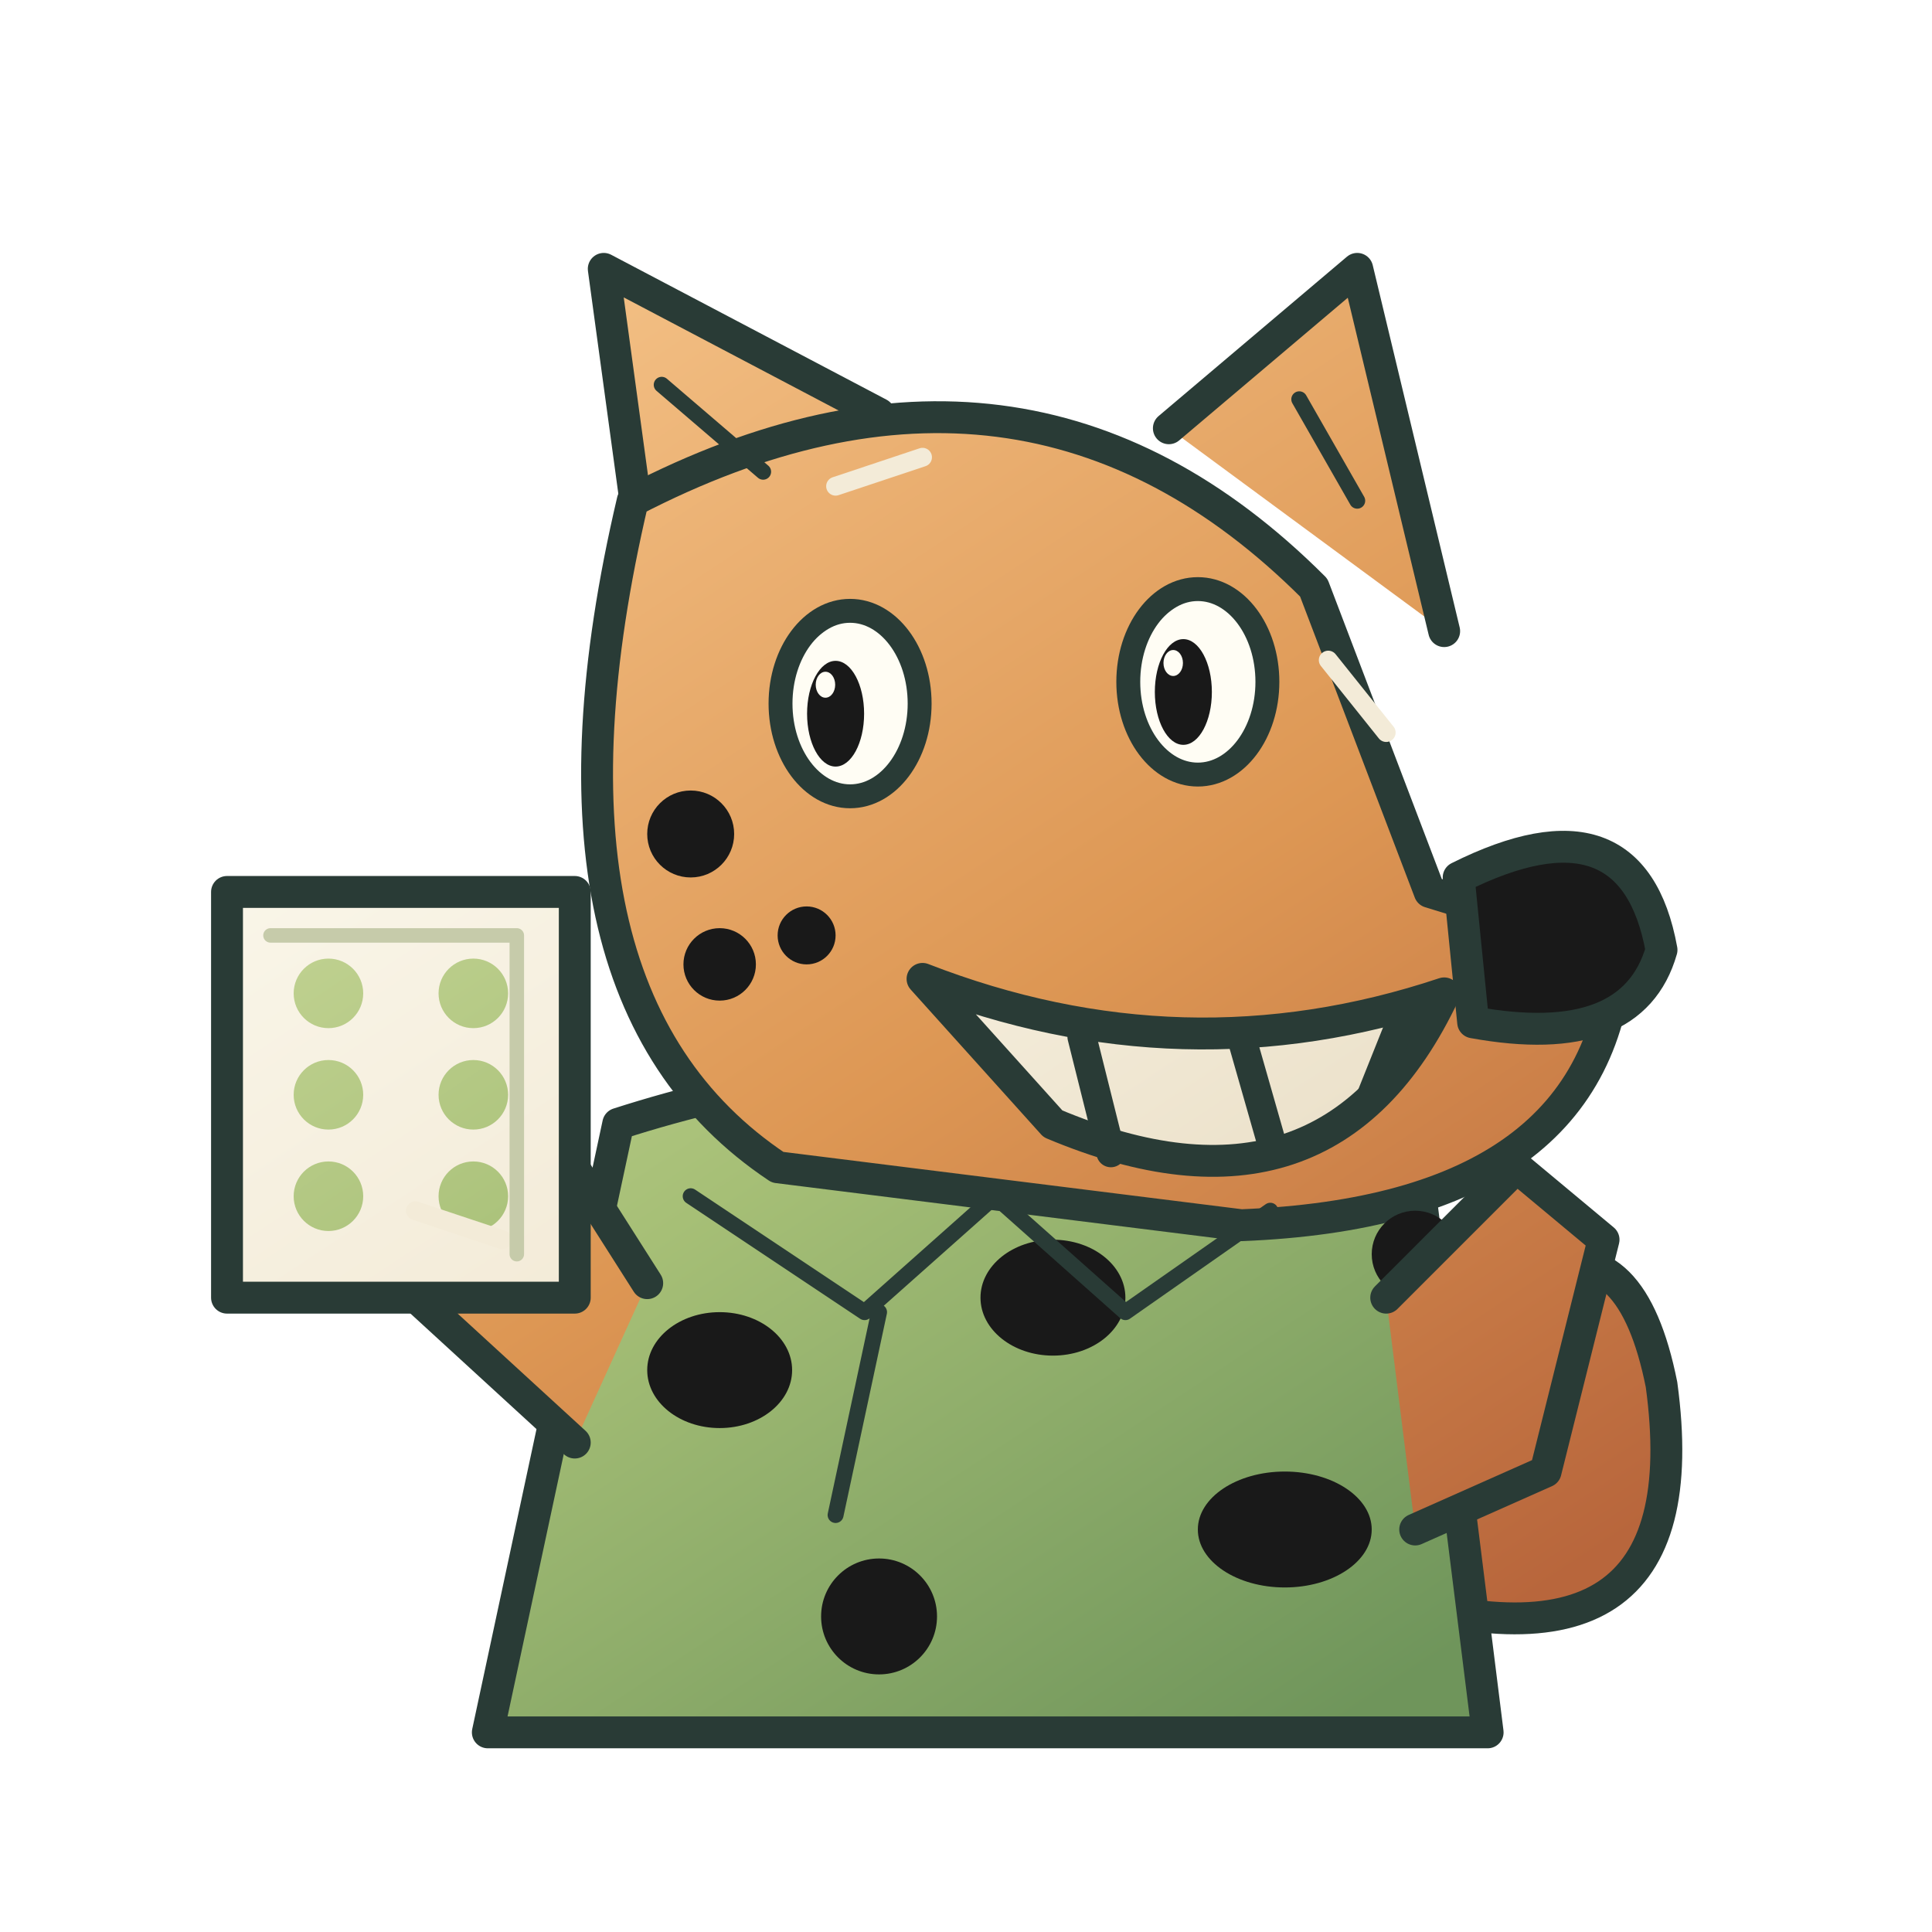
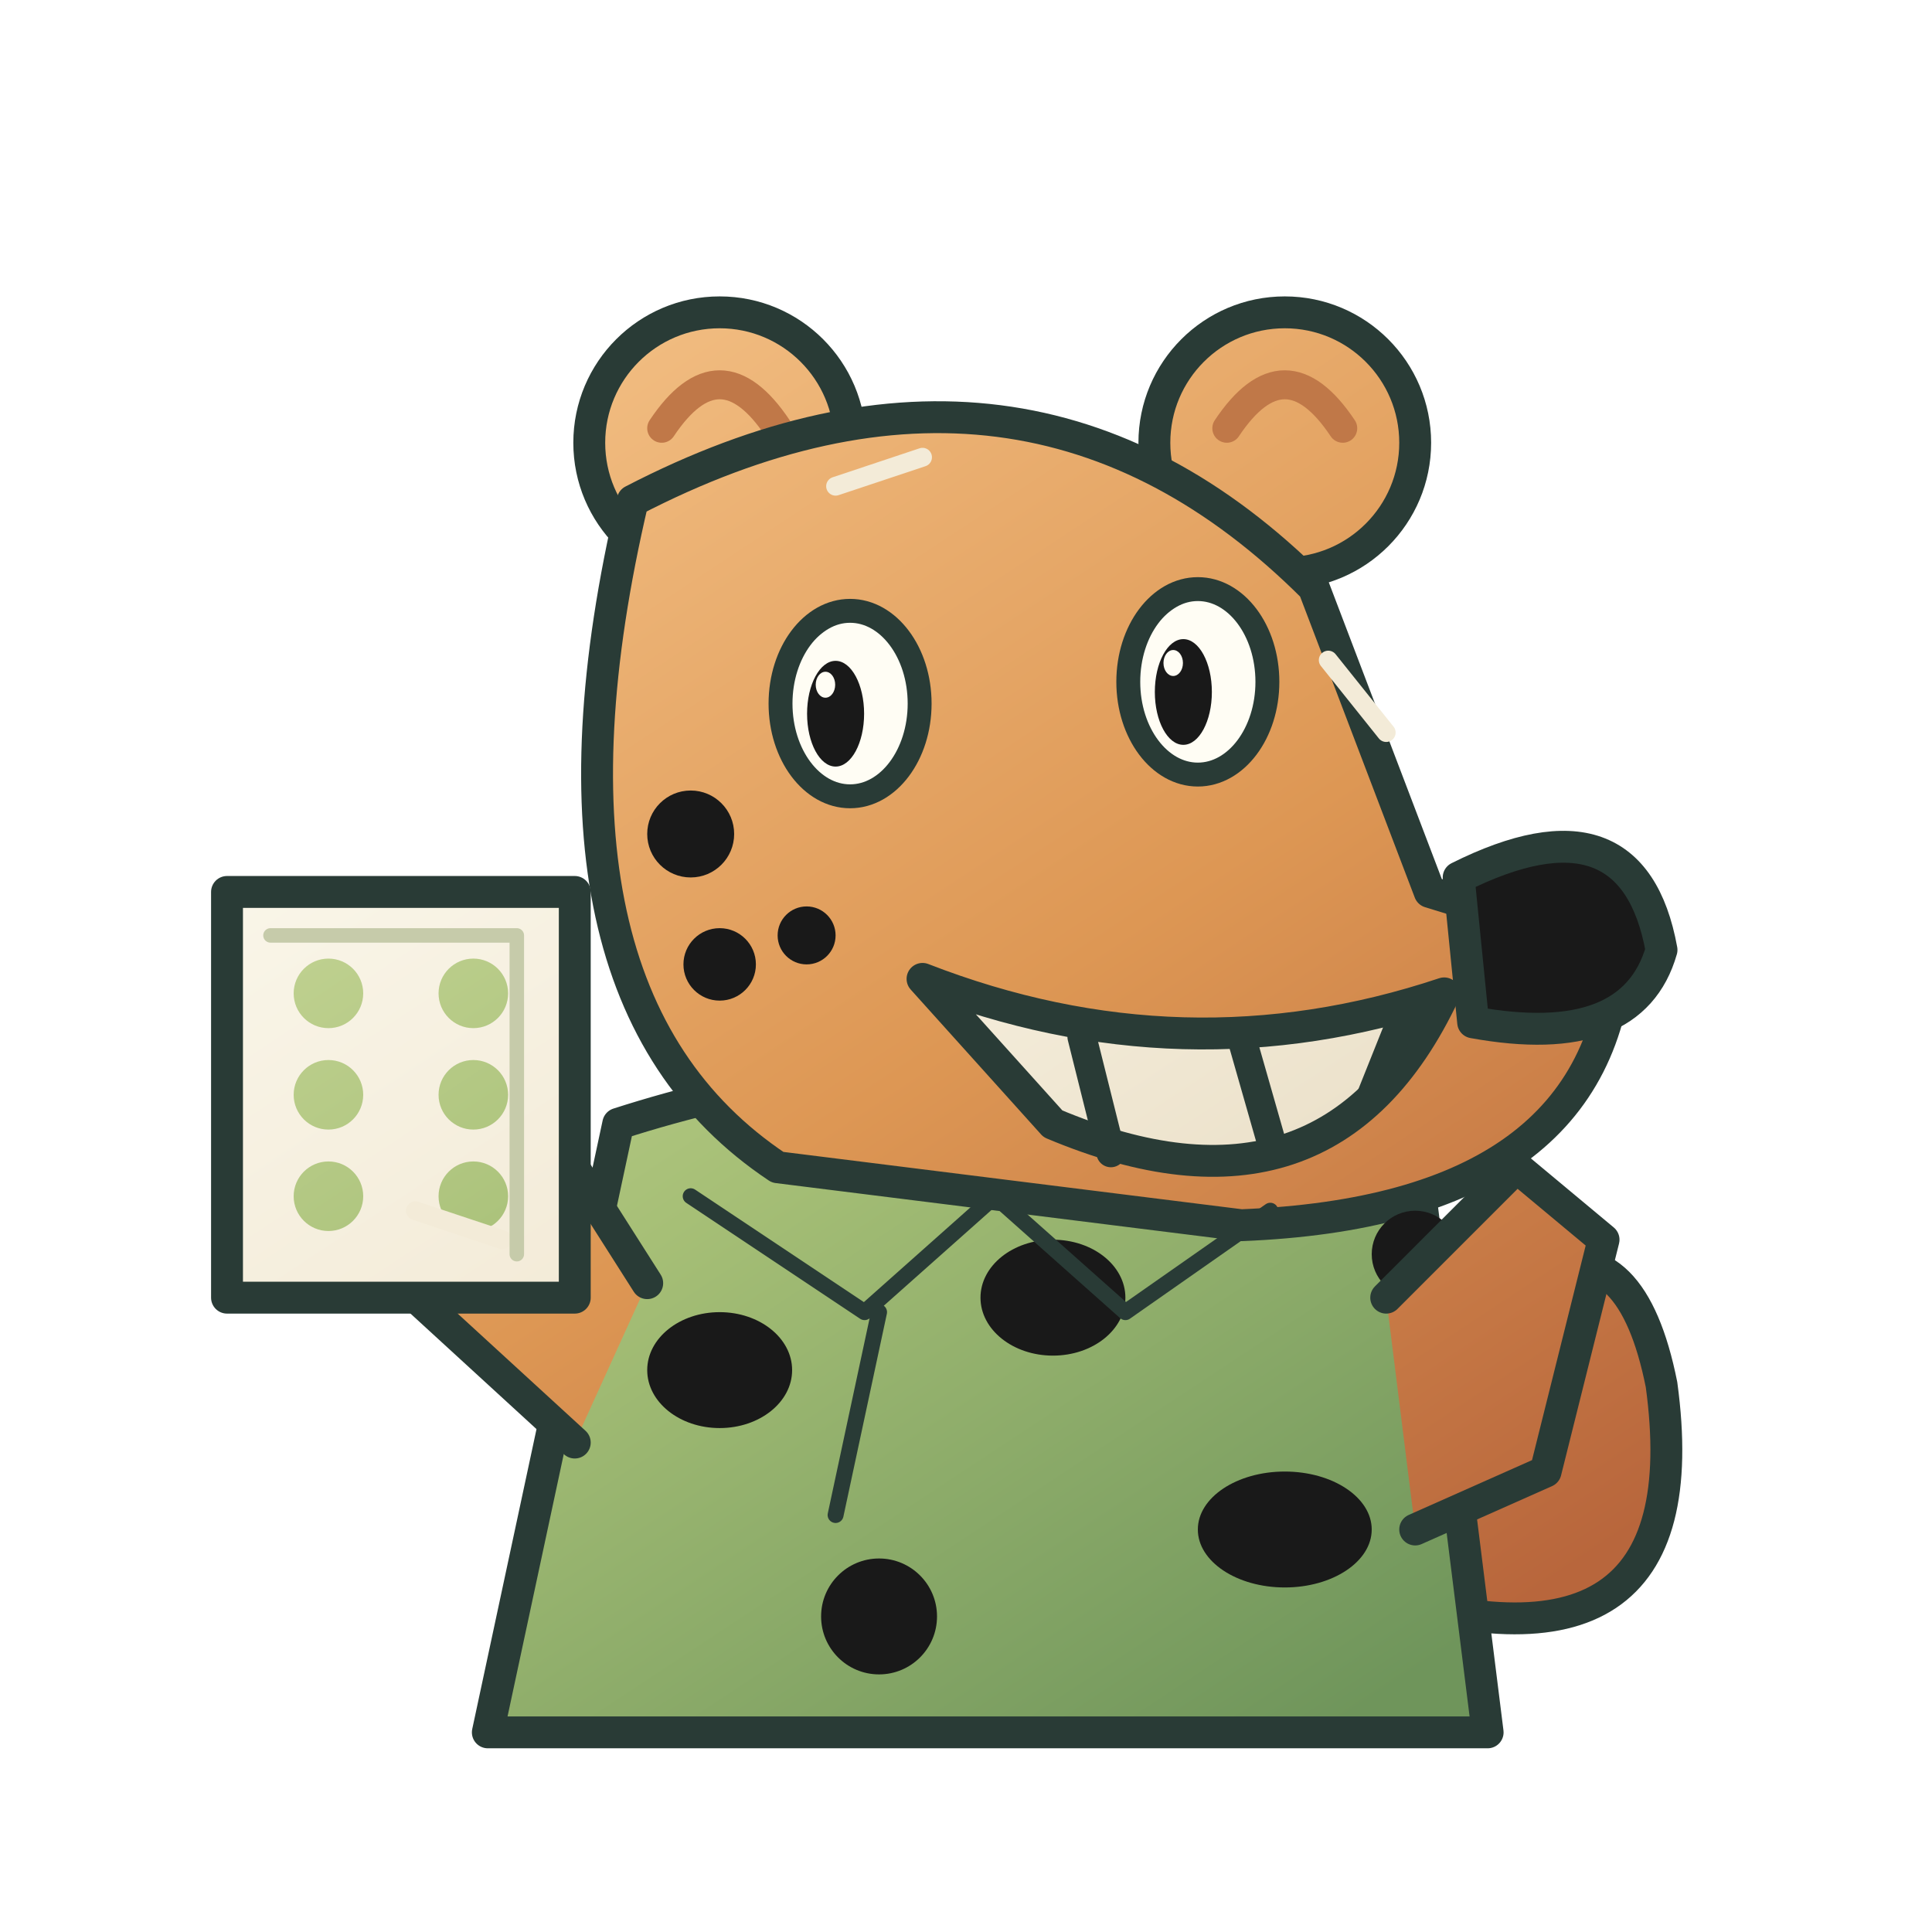
<svg xmlns="http://www.w3.org/2000/svg" width="120" height="120" class="avatar sw-avatar " viewBox="0 0 120 120" fill="none" stroke="#293b36" stroke-width="2.2" stroke-linecap="round" stroke-linejoin="round" aria-hidden="true">
  <defs>
    <linearGradient id="p-_R_0_-ef9544" x1="22" y1="12" x2="88" y2="112" gradientUnits="userSpaceOnUse">
      <stop stop-color="#f6c58b" />
      <stop offset=".55" stop-color="#dd9754" />
      <stop offset="1" stop-color="#b8663c" />
    </linearGradient>
    <linearGradient id="p-_R_0_-b5d66b" x1="22" y1="12" x2="88" y2="112" gradientUnits="userSpaceOnUse">
      <stop stop-color="#dce5ad" />
      <stop offset=".55" stop-color="#a6bf76" />
      <stop offset="1" stop-color="#6f955b" />
    </linearGradient>
    <linearGradient id="p-_R_0_-fffdf4" x1="22" y1="12" x2="88" y2="112" gradientUnits="userSpaceOnUse">
      <stop stop-color="#fffef6" />
      <stop offset=".55" stop-color="#f3ebd8" />
      <stop offset="1" stop-color="#dfd1b4" />
    </linearGradient>
  </defs>
  <g data-portrait-drawing="" transform="translate(6 5) scale(.9)">
    <path d="M87 104q24 8 21-14-2-10-8-8l-1 11-14-4" fill="url(#p-_R_0_-ef9544)" />
    <path d="M36 72q28-9 55 2l5 40H27z" fill="url(#p-_R_0_-b5d66b)" />
-     <path d="m38 35-3-22 19 10m20 1 13-11 6 25" fill="url(#p-_R_0_-ef9544)" />
+     <circle cx="43" cy="25" r="9" fill="url(#p-_R_0_-ef9544)" />
+     <circle cx="82" cy="25" r="9" fill="url(#p-_R_0_-ef9544)" />
+     <path d="M39 24q4-6 8 0m31 0q4-6 8 0" fill="none" stroke="#c07848" stroke-width="2" />
    <path d="M37 29q27-14 47 6l8 21 13 4q-1 18-26 19L47 75q-18-12-10-46z" fill="url(#p-_R_0_-ef9544)" />
    <g>
      <g>
        <ellipse cx="52" cy="43" rx="4.8" ry="6.4" fill="#fffdf4" stroke-width="1.65" />
        <ellipse cx="51" cy="43.7" rx="1.968" ry="3.648" fill="#191919" stroke="none" />
        <ellipse cx="50.3" cy="41.7" rx="0.672" ry="0.896" fill="#fffdf4" stroke="none" />
        <path d="M48.544 38.84q3.36-3.84 6.72-.5" fill="none" stroke-width="1.1" opacity=".45" />
      </g>
      <g>
        <ellipse cx="76" cy="41.5" rx="4.8" ry="6.4" fill="#fffdf4" stroke-width="1.65" />
        <ellipse cx="75" cy="42.2" rx="1.968" ry="3.648" fill="#191919" stroke="none" />
        <ellipse cx="74.3" cy="40.2" rx="0.672" ry="0.896" fill="#fffdf4" stroke="none" />
        <path d="M72.544 37.34q3.36-3.84 6.72-.5" fill="none" stroke-width="1.1" opacity=".45" />
      </g>
    </g>
    <path d="M94 55q12-6 14 5-2 7-13 5z" fill="#191919" />
    <path d="M57 62q18 7 36 1-8 17-27 9z" fill="url(#p-_R_0_-fffdf4)" />
    <path d="m68 66 2 8m9-8 2 7m9-8-2 5" fill="none" stroke-width="2" />
    <g fill="#191919" stroke="none">
      <circle cx="41" cy="52" r="3" />
      <circle cx="43" cy="61" r="2.5" />
      <circle cx="49" cy="59" r="2" />
      <ellipse cx="43" cy="89" rx="5" ry="4" />
      <ellipse cx="66" cy="84" rx="5" ry="4" />
      <ellipse cx="82" cy="100" rx="6" ry="4" />
      <circle cx="54" cy="106" r="4" />
      <circle cx="91" cy="81" r="3" />
    </g>
    <path d="m33 94-12-11 2-13 8 2 7 11m51 1 9-9 6 5-4 16-9 4" fill="url(#p-_R_0_-ef9544)" />
    <path d="M9 56h24v28H9z" fill="url(#p-_R_0_-fffdf4)" />
    <g fill="url(#p-_R_0_-b5d66b)" stroke="none">
      <circle cx="16" cy="63" r="2.4" />
      <circle cx="26" cy="63" r="2.4" />
      <circle cx="16" cy="70" r="2.4" />
      <circle cx="26" cy="70" r="2.4" />
      <circle cx="16" cy="77" r="2.4" />
      <circle cx="26" cy="77" r="2.4" />
    </g>
-     <path d="m39 21 7 6m37-5 4 7M41 77l12 8 9-8 9 8 10-7M54 85l-3 14" fill="none" stroke-width="1.1" />
+     <path d="M41 77l12 8 9-8 9 8 10-7M54 85l-3 14" fill="none" stroke-width="1.1" />
    <path d="m51 28 6-2m28 14 4 5m-67 33 6 2" fill="none" stroke="#f3ebd8" stroke-width="1.3" />
    <path d="M12 59h17v22" fill="none" stroke="#c6cbaa" stroke-width="1" />
  </g>
</svg>
